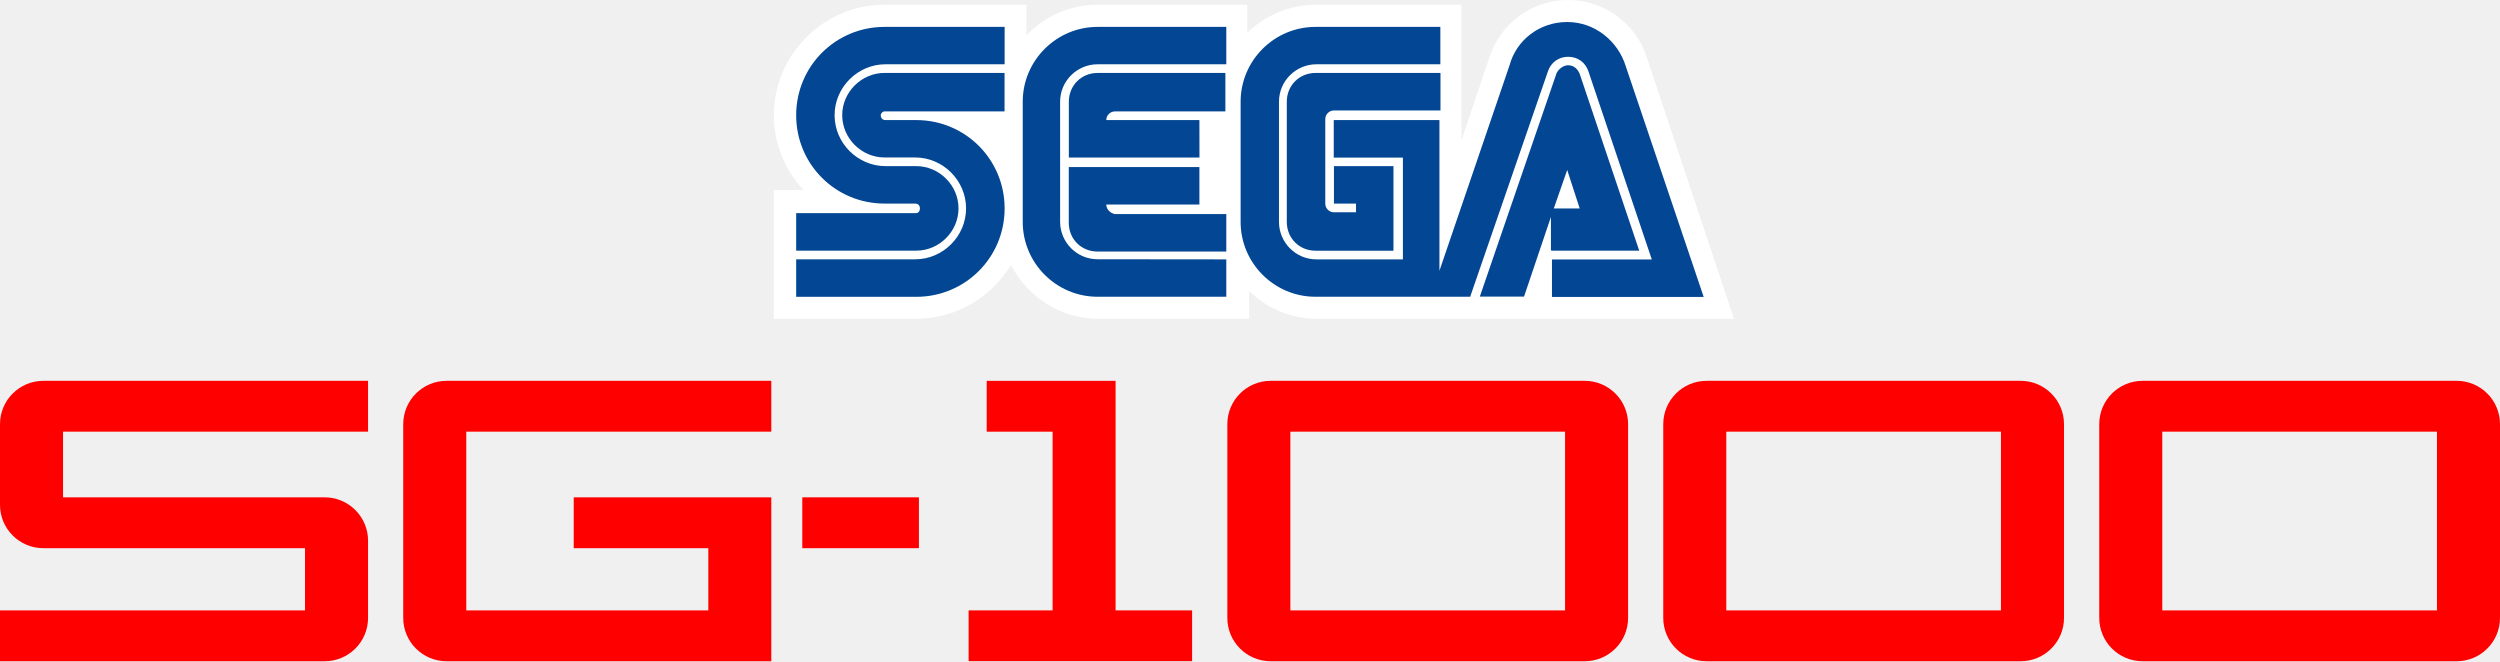
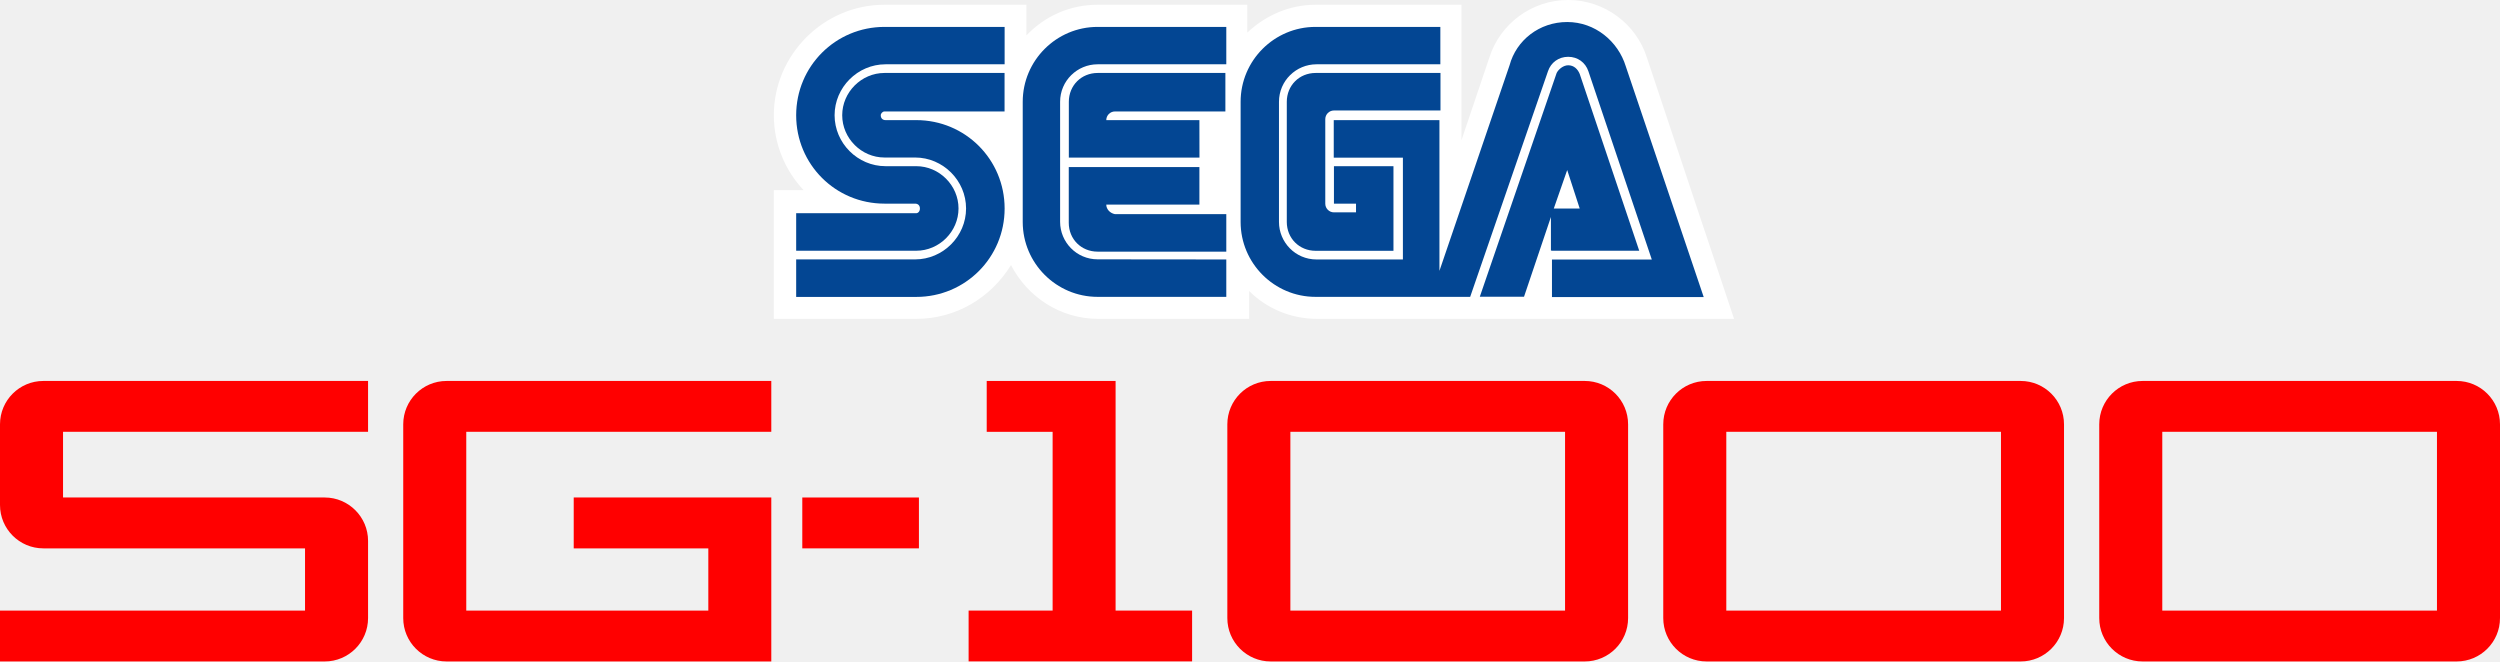
- <svg xmlns="http://www.w3.org/2000/svg" enable-background="new 0 0 3839 1015.3" height="1015.664" viewBox="0 0 3840 1015.664" width="3840">
-   <g transform="scale(1.00026)">
-     <path d="m2529 88.5c-16.3-51.6-64.9-88.5-121-88.5s-104.7 36.8-121 88.5l-42.8 126.8v-208h-224.2c-39.8 0-76.7 16.3-104.7 42.8v-42.8h-230c-42.8 0-81.1 17.7-109.2 47.1v-47.1h-218.2c-92.9 0-169.6 76.7-169.6 169.6 0 44.3 17.7 85.5 45.8 115h-45.8v197.6h218.2c61.9 0 115-32.5 146-82.6 25.1 48.6 75.2 82.6 134.2 82.6h231.5v-42.8c26.5 26.5 63.4 42.8 104.7 42.8h639.9z" fill="#fff" />
-     <g fill="#034693">
-       <path d="m1407 327.3h-184.4v57.6h184.4c35.4 0 64.9-29.5 64.9-64.9s-29.5-64.9-64.9-64.9h-47.2c-42.8 0-78.2-35.4-78.2-78.2s35.4-78.2 78.2-78.2h182.9v-57.4h-184.4c-75.2 0-135.7 60.4-135.7 135.7s60.4 135.6 135.6 135.6h47.1c4.5 0 7.3 3 7.3 7.3.2 4.4-2.8 7.4-5.6 7.4z" />
-       <path d="m1358.2 171.1h184.4v-59.1h-184.4c-35.4 0-64.9 29.5-64.9 64.9s29.5 64.9 64.9 64.9h47.1c42.8 0 78.2 35.4 78.2 78.2s-35.4 78.2-78.2 78.2h-182.7v57.6h184.4c75.2 0 135.7-60.4 135.7-135.7s-60.4-135.7-135.7-135.7h-47.2c-4.5 0-7.3-3-7.3-7.3-.1-3 2.9-6 5.7-6z" />
-       <path d="m2020.3 112c-25.1 0-44.3 19.2-44.3 44.3v184.4c0 25.1 19.2 44.3 44.3 44.3h119.5v-129.9h-91.4v57.6h33.9v13.3h-33.9c-7.3 0-13.3-6-13.3-13.3v-129.8c0-7.3 6-13.3 13.3-13.3h163.6v-57.6z" />
-       <path d="m2383 384.9h134.2l-91.4-271.4c-3-7.3-8.8-13.3-17.7-13.3-7.3 0-14.8 6-17.7 11.8l-118 343.5h67.9l41.3-122.4v51.6h1.5zm23.6-123.9 19.2 59.1h-39.8z" />
-       <path d="m2496.5 101.7c-11.8-38.3-47.1-67.9-89.9-67.9s-78.2 28-88.5 66.4l-107.7 315.6v-231.4h-162.3v57.6h106.2v156.3h-132.7c-32.5 0-57.6-26.5-57.6-57.6v-184.4c0-32.5 26.5-57.6 57.6-57.6h190.2v-57.4h-191.7c-63.4 0-115 51.6-115 115v184.4c0 63.4 51.6 115 115 115h237.5l119.5-346.4c4.5-13.3 16.3-22.1 31-22.1s26.5 8.8 31 22.1l97.4 289.1h-153.3v57.6h233z" />
-       <path d="m1685.5 398.1c-32.5 0-57.6-26.5-57.6-57.6v-184.2c0-32.5 26.5-57.6 57.6-57.6h197.6v-57.4h-197.6c-63.4 0-115 51.6-115 115v184.4c0 63.4 51.6 115 115 115h197.6v-57.4z" />
-       <path d="m1698.8 314.1h143v-57.6h-200.6v85.5c0 25.1 19.2 44.3 44.3 44.3h197.6v-57.6h-171.1c-7.3-1.4-13.2-7.4-13.2-14.6z" />
-       <path d="m1841.8 184.4h-143c0-7.3 6-13.3 13.3-13.3h169.6v-59.1h-196.1c-25.1 0-44.3 19.2-44.3 44.3v85.6h200.6c-.1 0-.1-57.5-.1-57.5z" />
-     </g>
-     <g fill="#f00">
-       <path d="m1232 763.7h179.1v78.1h-179.1z" />
-       <path d="m1713.1 937.3v-274.4-78.1h-197.9v78.1h101.2v274.4h-129v78h343.2v-78z" />
-       <path d="m716 937.3v-274.4h468.4v-78.1h-498.6c-36.8 0-66.6 29.8-66.6 66.6v297.4c0 36.8 29.8 66.6 66.6 66.6h498.6v-251.7h-303.4v78.1h206.7v95.5z" />
-       <path d="m1884.7 651.4v297.4c0 36.8 29.8 66.6 66.6 66.6h482.2c36.8 0 66.6-29.8 66.6-66.6v-297.4c0-36.8-29.8-66.6-66.6-66.6h-482.2c-36.8 0-66.6 29.8-66.6 66.6zm96.8 285.9v-274.4h421.8v274.4z" />
-       <path d="m2554.1 651.4v297.4c0 36.8 29.8 66.6 66.6 66.6h482.2c36.8 0 66.6-29.8 66.6-66.6v-297.4c0-36.8-29.8-66.6-66.6-66.6h-482.2c-36.8 0-66.6 29.8-66.6 66.6zm96.8 285.9v-274.4h421.8v274.4z" />
-       <path d="m3223.6 651.4v297.4c0 36.8 29.8 66.6 66.6 66.6h482.2c36.8 0 66.6-29.8 66.6-66.6v-297.4c0-36.8-29.8-66.6-66.6-66.6h-482.2c-36.8 0-66.6 29.8-66.6 66.6zm96.8 285.9v-274.4h421.8v274.4z" />
-       <path d="m498.6 763.7h-401.8v-100.8h468.4v-78.1h-498.6c-36.8 0-66.6 29.8-66.6 66.6v123.8c0 36.8 29.8 66.6 66.6 66.6h401.8v95.5h-468.4v78.1h498.6c36.8 0 66.6-29.8 66.6-66.6v-118.5c0-36.7-29.9-66.6-66.6-66.6z" />
+ <svg xmlns="http://www.w3.org/2000/svg" enable-background="new 0 0 3839 1015.3" height="1016" viewBox="0 0 3840 1016" width="3840" version="1.1" id="svg17">
+   <defs id="defs17" />
+   <g id="g18" transform="scale(1,1.00033)">
+     <g transform="scale(1.00026)" id="g17">
+       <path d="M 2529,88.5 C 2512.7,36.9 2464.1,0 2408,0 2351.9,0 2303.3,36.8 2287,88.5 l -42.8,126.8 V 7.3 H 2020 c -39.8,0 -76.7,16.3 -104.7,42.8 V 7.3 h -230 c -42.8,0 -81.1,17.7 -109.2,47.1 V 7.3 h -218.2 c -92.9,0 -169.6,76.7 -169.6,169.6 0,44.3 17.7,85.5 45.8,115 h -45.8 v 197.6 h 218.2 c 61.9,0 115,-32.5 146,-82.6 25.1,48.6 75.2,82.6 134.2,82.6 h 231.5 v -42.8 c 26.5,26.5 63.4,42.8 104.7,42.8 h 639.9 z" fill="#ffffff" id="path1" />
+       <g fill="#034693" id="g9">
+         <path d="m 1407,327.3 h -184.4 v 57.6 H 1407 c 35.4,0 64.9,-29.5 64.9,-64.9 0,-35.4 -29.5,-64.9 -64.9,-64.9 h -47.2 c -42.8,0 -78.2,-35.4 -78.2,-78.2 0,-42.8 35.4,-78.2 78.2,-78.2 h 182.9 V 41.3 h -184.4 c -75.2,0 -135.7,60.4 -135.7,135.7 0,75.3 60.4,135.6 135.6,135.6 h 47.1 c 4.5,0 7.3,3 7.3,7.3 0.2,4.4 -2.8,7.4 -5.6,7.4 z" id="path2" />
+         <path d="m 1358.2,171.1 h 184.4 V 112 h -184.4 c -35.4,0 -64.9,29.5 -64.9,64.9 0,35.4 29.5,64.9 64.9,64.9 h 47.1 c 42.8,0 78.2,35.4 78.2,78.2 0,42.8 -35.4,78.2 -78.2,78.2 h -182.7 v 57.6 H 1407 c 75.2,0 135.7,-60.4 135.7,-135.7 0,-75.3 -60.4,-135.7 -135.7,-135.7 h -47.2 c -4.5,0 -7.3,-3 -7.3,-7.3 -0.1,-3 2.9,-6 5.7,-6 z" id="path3" />
+         <path d="m 2020.3,112 c -25.1,0 -44.3,19.2 -44.3,44.3 v 184.4 c 0,25.1 19.2,44.3 44.3,44.3 h 119.5 V 255.1 h -91.4 v 57.6 h 33.9 V 326 h -33.9 c -7.3,0 -13.3,-6 -13.3,-13.3 V 182.9 c 0,-7.3 6,-13.3 13.3,-13.3 H 2212 V 112 Z" id="path4" />
+         <path d="m 2383,384.9 h 134.2 l -91.4,-271.4 c -3,-7.3 -8.8,-13.3 -17.7,-13.3 -7.3,0 -14.8,6 -17.7,11.8 l -118,343.5 h 67.9 l 41.3,-122.4 v 51.6 h 1.5 z m 23.6,-123.9 19.2,59.1 H 2386 Z" id="path5" />
+         <path d="m 2496.5,101.7 c -11.8,-38.3 -47.1,-67.9 -89.9,-67.9 -42.8,0 -78.2,28 -88.5,66.4 L 2210.4,415.8 V 184.4 H 2048.1 V 242 h 106.2 v 156.3 h -132.7 c -32.5,0 -57.6,-26.5 -57.6,-57.6 V 156.3 c 0,-32.5 26.5,-57.6 57.6,-57.6 h 190.2 V 41.3 h -191.7 c -63.4,0 -115,51.6 -115,115 v 184.4 c 0,63.4 51.6,115 115,115 h 237.5 l 119.5,-346.4 c 4.5,-13.3 16.3,-22.1 31,-22.1 14.7,0 26.5,8.8 31,22.1 l 97.4,289.1 H 2383.2 V 456 h 233 z" id="path6" />
+         <path d="m 1685.5,398.1 c -32.5,0 -57.6,-26.5 -57.6,-57.6 V 156.3 c 0,-32.5 26.5,-57.6 57.6,-57.6 h 197.6 V 41.3 h -197.6 c -63.4,0 -115,51.6 -115,115 v 184.4 c 0,63.4 51.6,115 115,115 h 197.6 v -57.4 z" id="path7" />
+         <path d="m 1698.8,314.1 h 143 V 256.5 H 1641.2 V 342 c 0,25.1 19.2,44.3 44.3,44.3 h 197.6 V 328.7 H 1712 c -7.3,-1.4 -13.2,-7.4 -13.2,-14.6 z" id="path8" />
+         <path d="m 1841.8,184.4 h -143 c 0,-7.3 6,-13.3 13.3,-13.3 h 169.6 V 112 h -196.1 c -25.1,0 -44.3,19.2 -44.3,44.3 v 85.6 h 200.6 c -0.1,0 -0.1,-57.5 -0.1,-57.5 z" id="path9" />
+       </g>
+       <g fill="#ff0000" id="g16">
+         <path d="m 1232,763.7 h 179.1 v 78.1 H 1232 Z" id="path10" />
+         <path d="M 1713.1,937.3 V 662.9 584.8 h -197.9 v 78.1 h 101.2 v 274.4 h -129 v 78 h 343.2 v -78 z" id="path11" />
+         <path d="M 716,937.3 V 662.9 h 468.4 V 584.8 H 685.8 c -36.8,0 -66.6,29.8 -66.6,66.6 v 297.4 c 0,36.8 29.8,66.6 66.6,66.6 h 498.6 V 763.7 H 881 v 78.1 h 206.7 v 95.5 z" id="path12" />
+         <path d="m 1884.7,651.4 v 297.4 c 0,36.8 29.8,66.6 66.6,66.6 h 482.2 c 36.8,0 66.6,-29.8 66.6,-66.6 V 651.4 c 0,-36.8 -29.8,-66.6 -66.6,-66.6 h -482.2 c -36.8,0 -66.6,29.8 -66.6,66.6 z m 96.8,285.9 V 662.9 h 421.8 v 274.4 z" id="path13" />
+         <path d="m 2554.1,651.4 v 297.4 c 0,36.8 29.8,66.6 66.6,66.6 h 482.2 c 36.8,0 66.6,-29.8 66.6,-66.6 V 651.4 c 0,-36.8 -29.8,-66.6 -66.6,-66.6 h -482.2 c -36.8,0 -66.6,29.8 -66.6,66.6 z m 96.8,285.9 V 662.9 h 421.8 v 274.4 z" id="path14" />
+         <path d="m 3223.6,651.4 v 297.4 c 0,36.8 29.8,66.6 66.6,66.6 h 482.2 c 36.8,0 66.6,-29.8 66.6,-66.6 V 651.4 c 0,-36.8 -29.8,-66.6 -66.6,-66.6 h -482.2 c -36.8,0 -66.6,29.8 -66.6,66.6 z m 96.8,285.9 V 662.9 h 421.8 v 274.4 z" id="path15" />
+         <path d="M 498.6,763.7 H 96.8 V 662.9 H 565.2 V 584.8 H 66.6 C 29.8,584.8 0,614.6 0,651.4 v 123.8 c 0,36.8 29.8,66.6 66.6,66.6 h 401.8 v 95.5 H 0 v 78.1 h 498.6 c 36.8,0 66.6,-29.8 66.6,-66.6 V 830.3 c 0,-36.7 -29.9,-66.6 -66.6,-66.6 z" id="path16" />
+       </g>
    </g>
  </g>
</svg>
